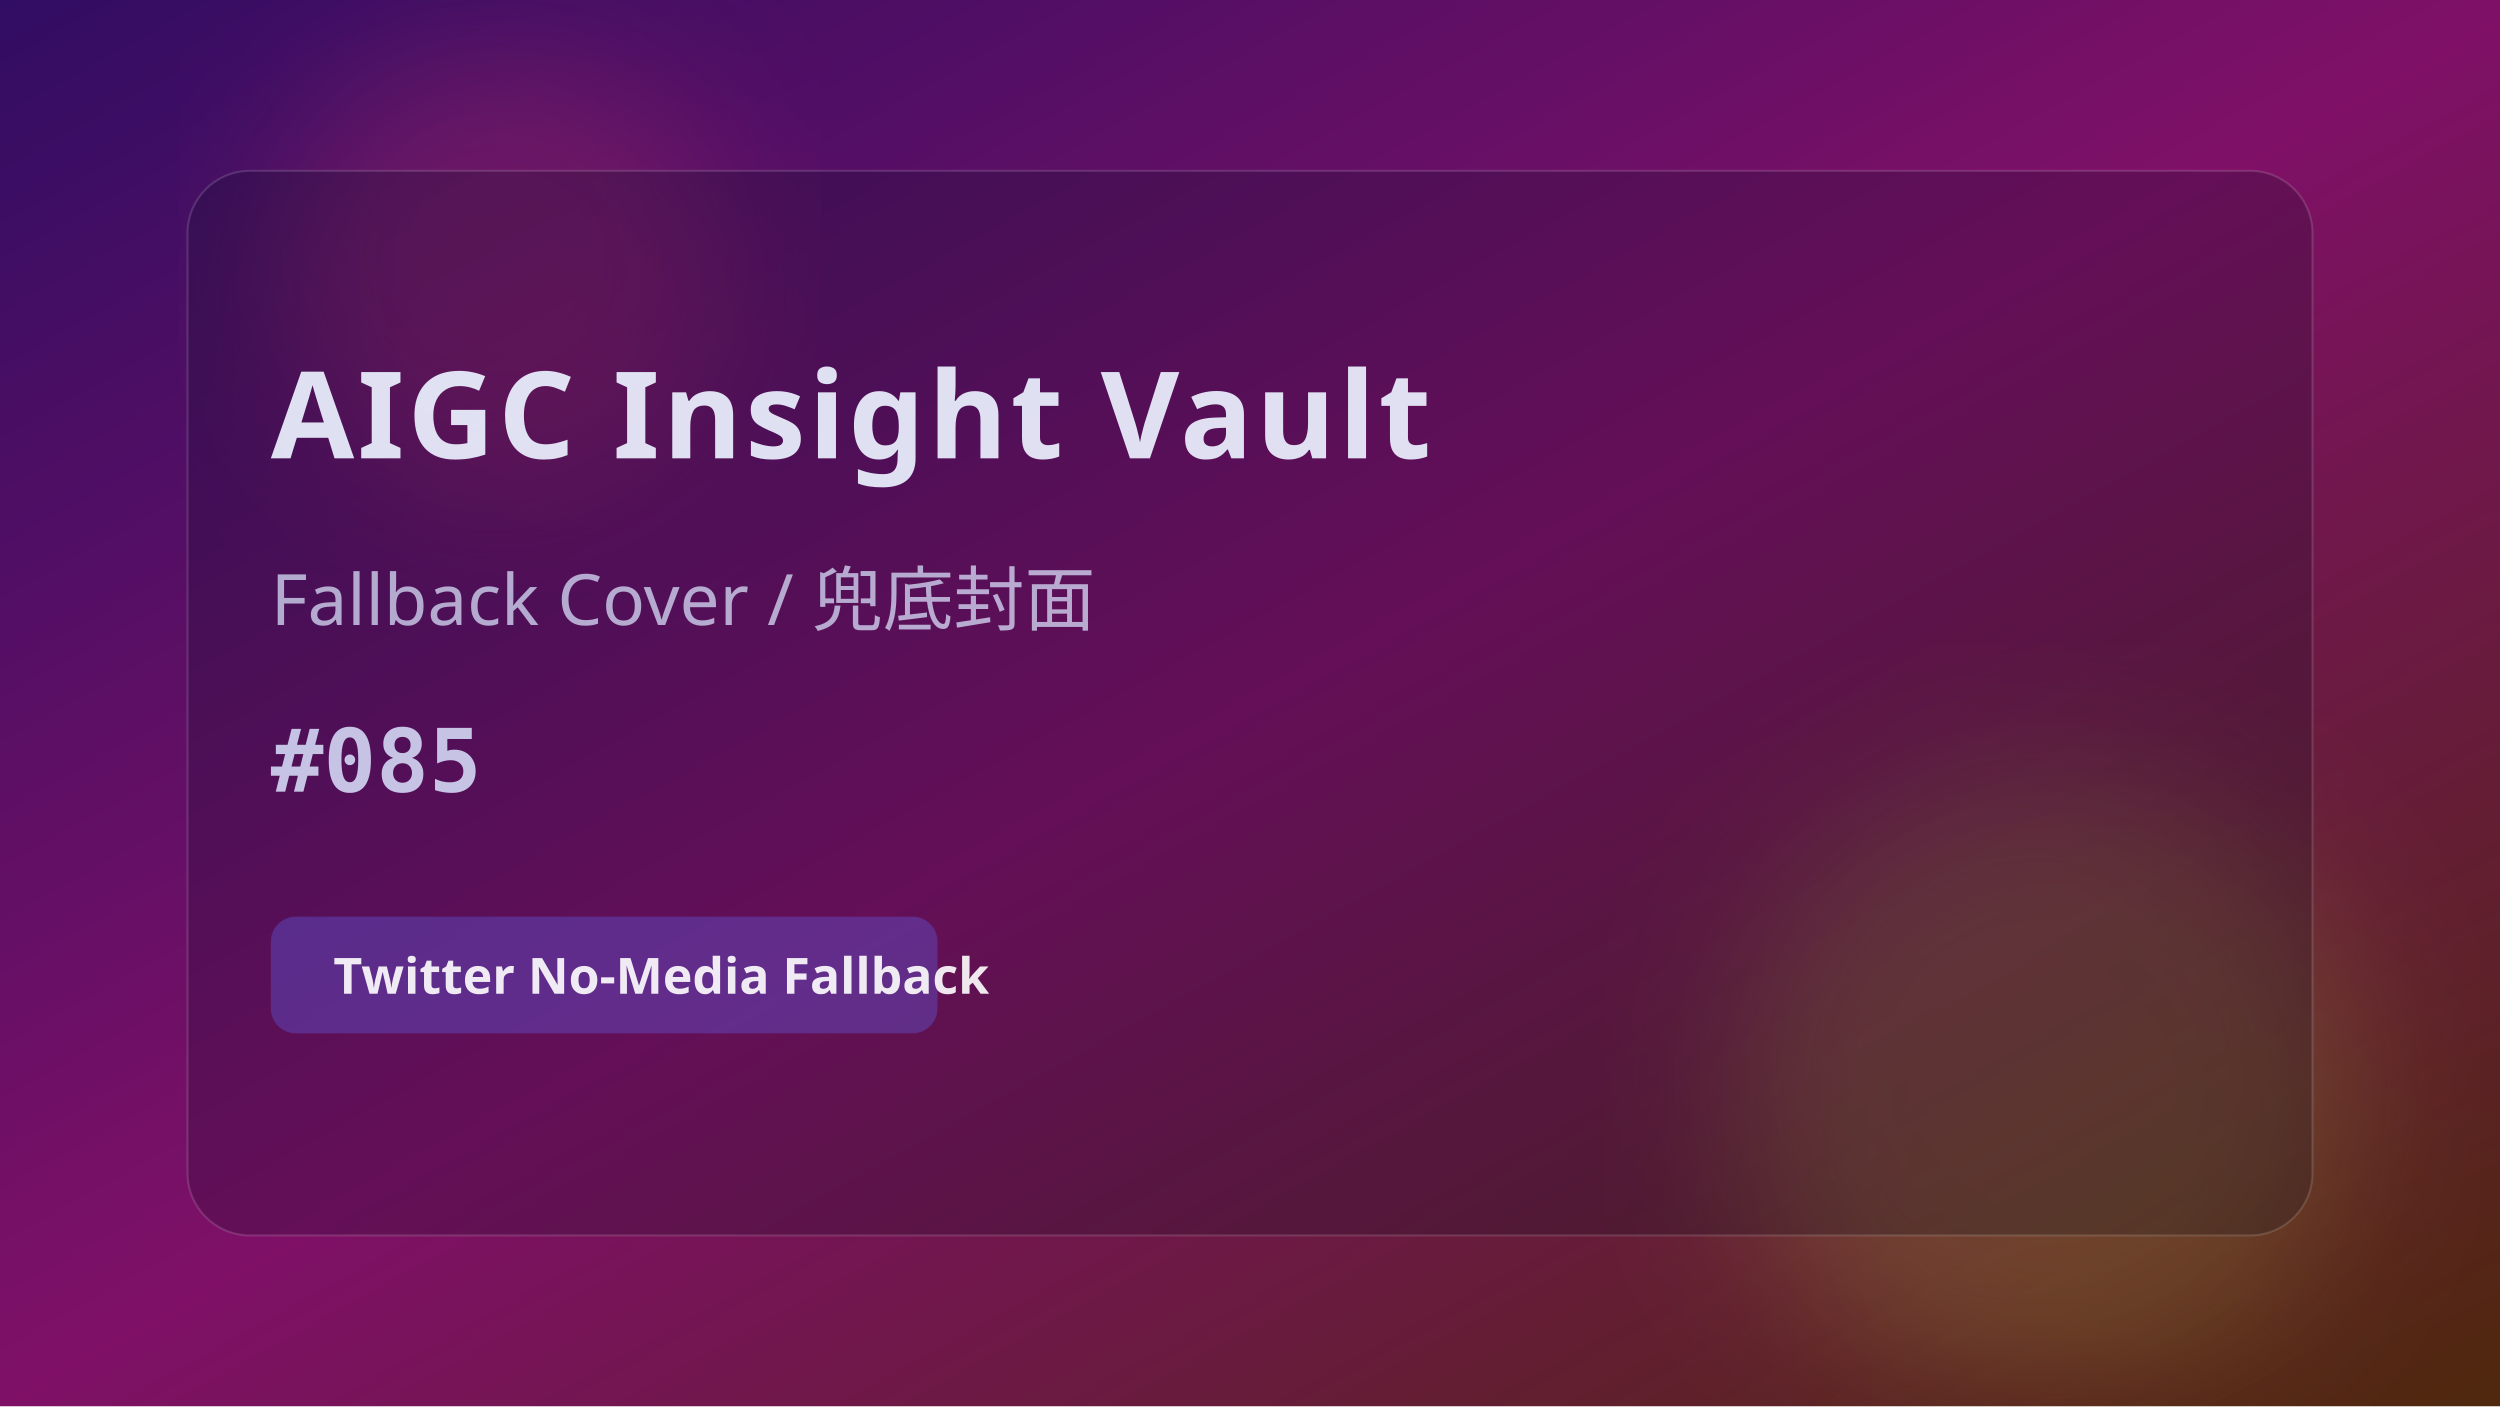
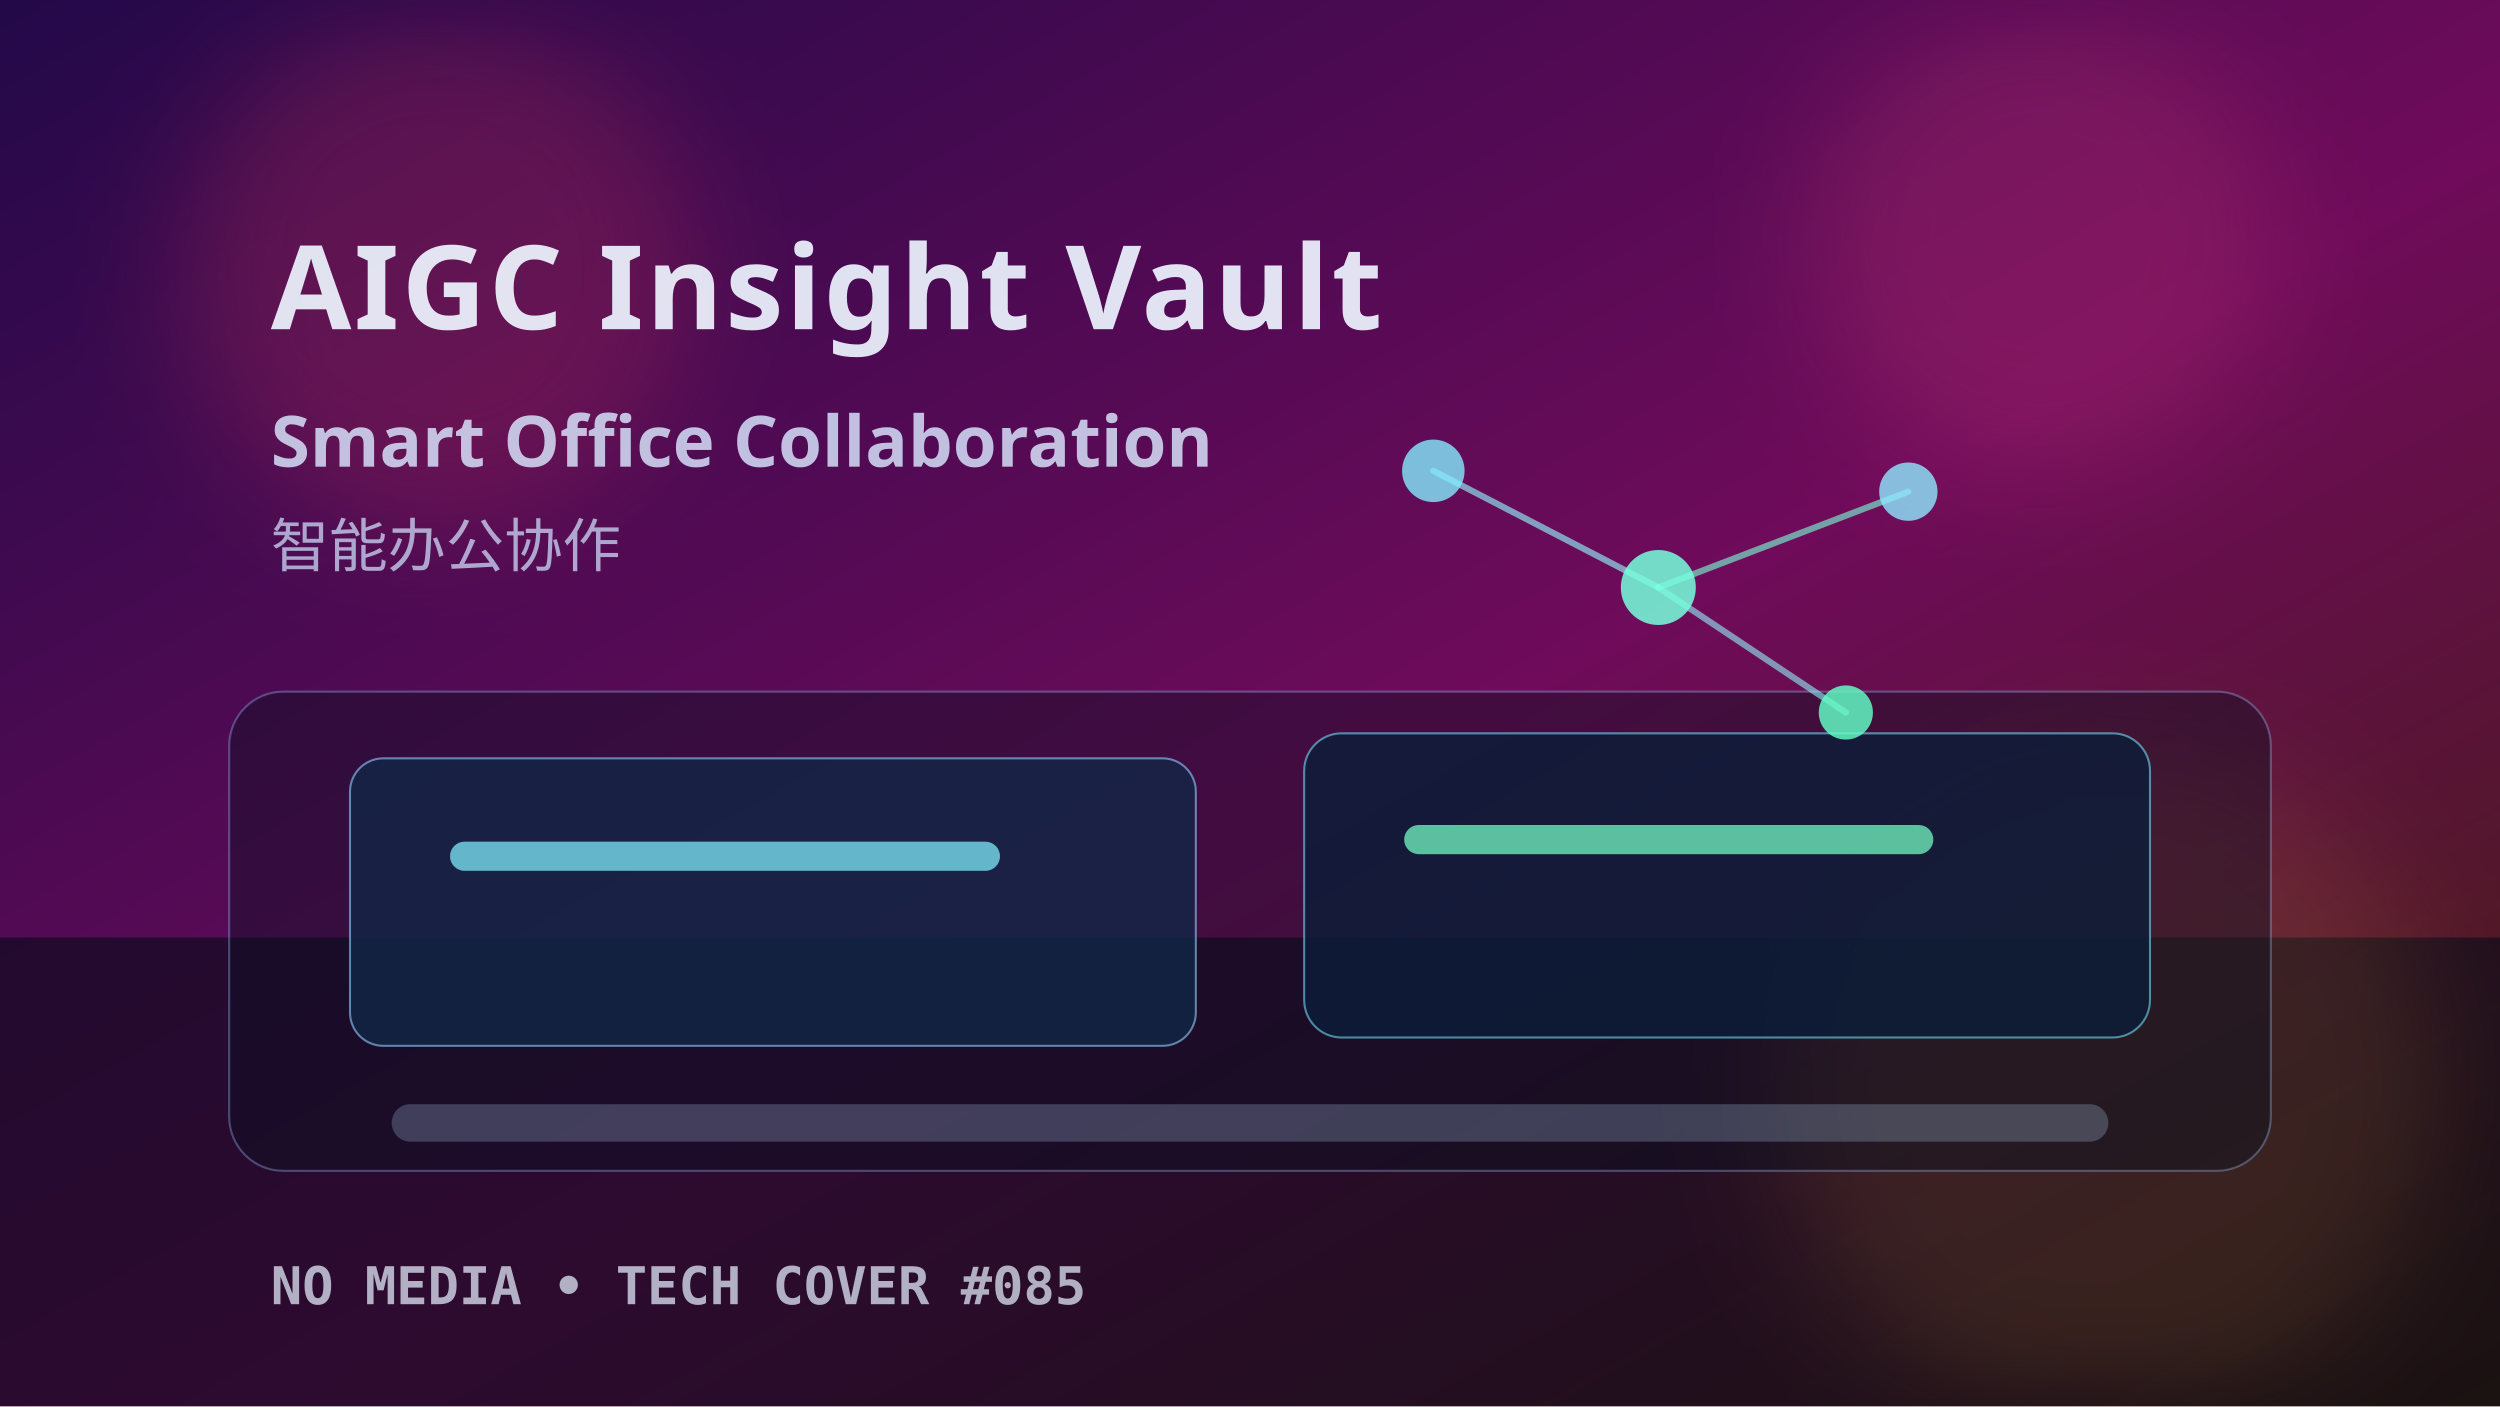
- <svg xmlns="http://www.w3.org/2000/svg" width="1200" height="675" viewBox="0 0 1200 675" role="img" aria-label="AIGC fallback cover 85">
+ <svg xmlns="http://www.w3.org/2000/svg" width="1200" height="675" viewBox="0 0 1200 675" role="img" aria-label="AIGC fallback cover 85" data-scene="smart-office">
  <defs>
    <linearGradient id="g85" x1="0" y1="0" x2="1" y2="1">
-       <stop offset="0%" stop-color="hsl(265, 76%, 22%)" />
-       <stop offset="50%" stop-color="hsl(313, 78%, 28%)" />
-       <stop offset="100%" stop-color="hsl(25, 72%, 18%)" />
+       <stop offset="0%" stop-color="hsl(265, 78%, 16%)" />
+       <stop offset="55%" stop-color="hsl(313, 82%, 24%)" />
+       <stop offset="100%" stop-color="hsl(25, 74%, 14%)" />
    </linearGradient>
    <filter id="blur" x="-20%" y="-20%" width="140%" height="140%">
-       <feGaussianBlur stdDeviation="36" />
+       <feGaussianBlur stdDeviation="28" />
    </filter>
  </defs>
  <rect width="1200" height="675" fill="url(#g85)" />
-   <circle cx="240" cy="130" r="110" fill="hsl(345, 90%, 60%)" opacity="0.20" filter="url(#blur)" />
-   <circle cx="980" cy="520" r="150" fill="hsl(73, 90%, 62%)" opacity="0.16" filter="url(#blur)" />
-   <rect x="90" y="82" width="1020" height="511" rx="30" fill="rgba(8, 15, 32, 0.22)" stroke="rgba(255,255,255,0.14)" />
-   <text x="130" y="220" fill="rgba(236,242,255,0.92)" font-family="'Segoe UI', 'PingFang SC', 'Microsoft YaHei', sans-serif" font-size="58" font-weight="700" letter-spacing="1.5">AIGC Insight Vault</text>
-   <text x="130" y="300" fill="rgba(220,230,255,0.72)" font-family="'Segoe UI', 'PingFang SC', 'Microsoft YaHei', sans-serif" font-size="34" font-weight="500">Fallback Cover / 兜底封面</text>
-   <text x="130" y="380" fill="rgba(220,230,255,0.84)" font-family="'JetBrains Mono', 'Menlo', monospace" font-size="42" font-weight="700">#085</text>
-   <rect x="130" y="440" width="320" height="56" rx="12" fill="rgba(99, 102, 241, 0.34)" />
-   <text x="160" y="477" fill="rgba(255,255,255,0.9)" font-family="'Segoe UI', 'PingFang SC', 'Microsoft YaHei', sans-serif" font-size="24" font-weight="600">Twitter No-Media Fallback</text>
+   <rect y="450" width="1200" height="225" fill="rgba(5, 10, 24, 0.62)" />
+   <circle cx="210" cy="130" r="124" fill="hsl(349, 92%, 60%)" opacity="0.2" filter="url(#blur)" />
+   <circle cx="980" cy="115" r="112" fill="hsl(343, 94%, 66%)" opacity="0.16" filter="url(#blur)" />
+   <circle cx="1010" cy="520" r="160" fill="hsl(35, 90%, 62%)" opacity="0.12" filter="url(#blur)" />
+   <g id="workspace-desk">
+     <rect x="110" y="332" width="980" height="230" rx="26" fill="rgba(8, 16, 32, 0.42)" stroke="rgba(158,198,255,0.34)" />
+     <rect x="168" y="364" width="406" height="138" rx="16" fill="rgba(18, 38, 70, 0.82)" stroke="rgba(150,210,255,0.58)" />
+     <rect x="626" y="352" width="406" height="146" rx="18" fill="rgba(12, 28, 56, 0.82)" stroke="rgba(120,230,255,0.56)" />
+     <rect x="216" y="404" width="264" height="14" rx="7" fill="rgba(130, 240, 255, 0.72)" />
+     <rect x="674" y="396" width="254" height="14" rx="7" fill="rgba(120, 255, 198, 0.72)" />
+     <rect x="188" y="530" width="824" height="18" rx="9" fill="rgba(185, 220, 255, 0.24)" />
+   </g>
+   <g id="ai-network" stroke-linecap="round">
+     <line x1="688" y1="226" x2="796" y2="282" stroke="rgba(147, 250, 255, 0.62)" stroke-width="3" />
+     <line x1="796" y1="282" x2="916" y2="236" stroke="rgba(120, 255, 214, 0.62)" stroke-width="3" />
+     <line x1="796" y1="282" x2="886" y2="342" stroke="rgba(147, 250, 255, 0.58)" stroke-width="3" />
+     <circle cx="688" cy="226" r="15" fill="rgba(132, 235, 255, 0.8)" />
+     <circle cx="796" cy="282" r="18" fill="rgba(119, 255, 221, 0.85)" />
+     <circle cx="916" cy="236" r="14" fill="rgba(143, 232, 255, 0.8)" />
+     <circle cx="886" cy="342" r="13" fill="rgba(99, 255, 199, 0.82)" />
+   </g>
+   <text x="130" y="158" fill="rgba(238,244,255,0.92)" font-family="'Segoe UI', 'PingFang SC', 'Microsoft YaHei', sans-serif" font-size="56" font-weight="700" letter-spacing="1.2">AIGC Insight Vault</text>
+   <text x="130" y="224" fill="rgba(218,232,255,0.82)" font-family="'Segoe UI', 'PingFang SC', 'Microsoft YaHei', sans-serif" font-size="34" font-weight="600">Smart Office Collaboration</text>
+   <text x="130" y="272" fill="rgba(210,226,255,0.72)" font-family="'Segoe UI', 'PingFang SC', 'Microsoft YaHei', sans-serif" font-size="28" font-weight="500">智能办公协作</text>
+   <text x="130" y="626" fill="rgba(230,240,255,0.72)" font-family="'JetBrains Mono', 'Menlo', monospace" font-size="25" font-weight="600">NO MEDIA • TECH COVER #085</text>
</svg>
